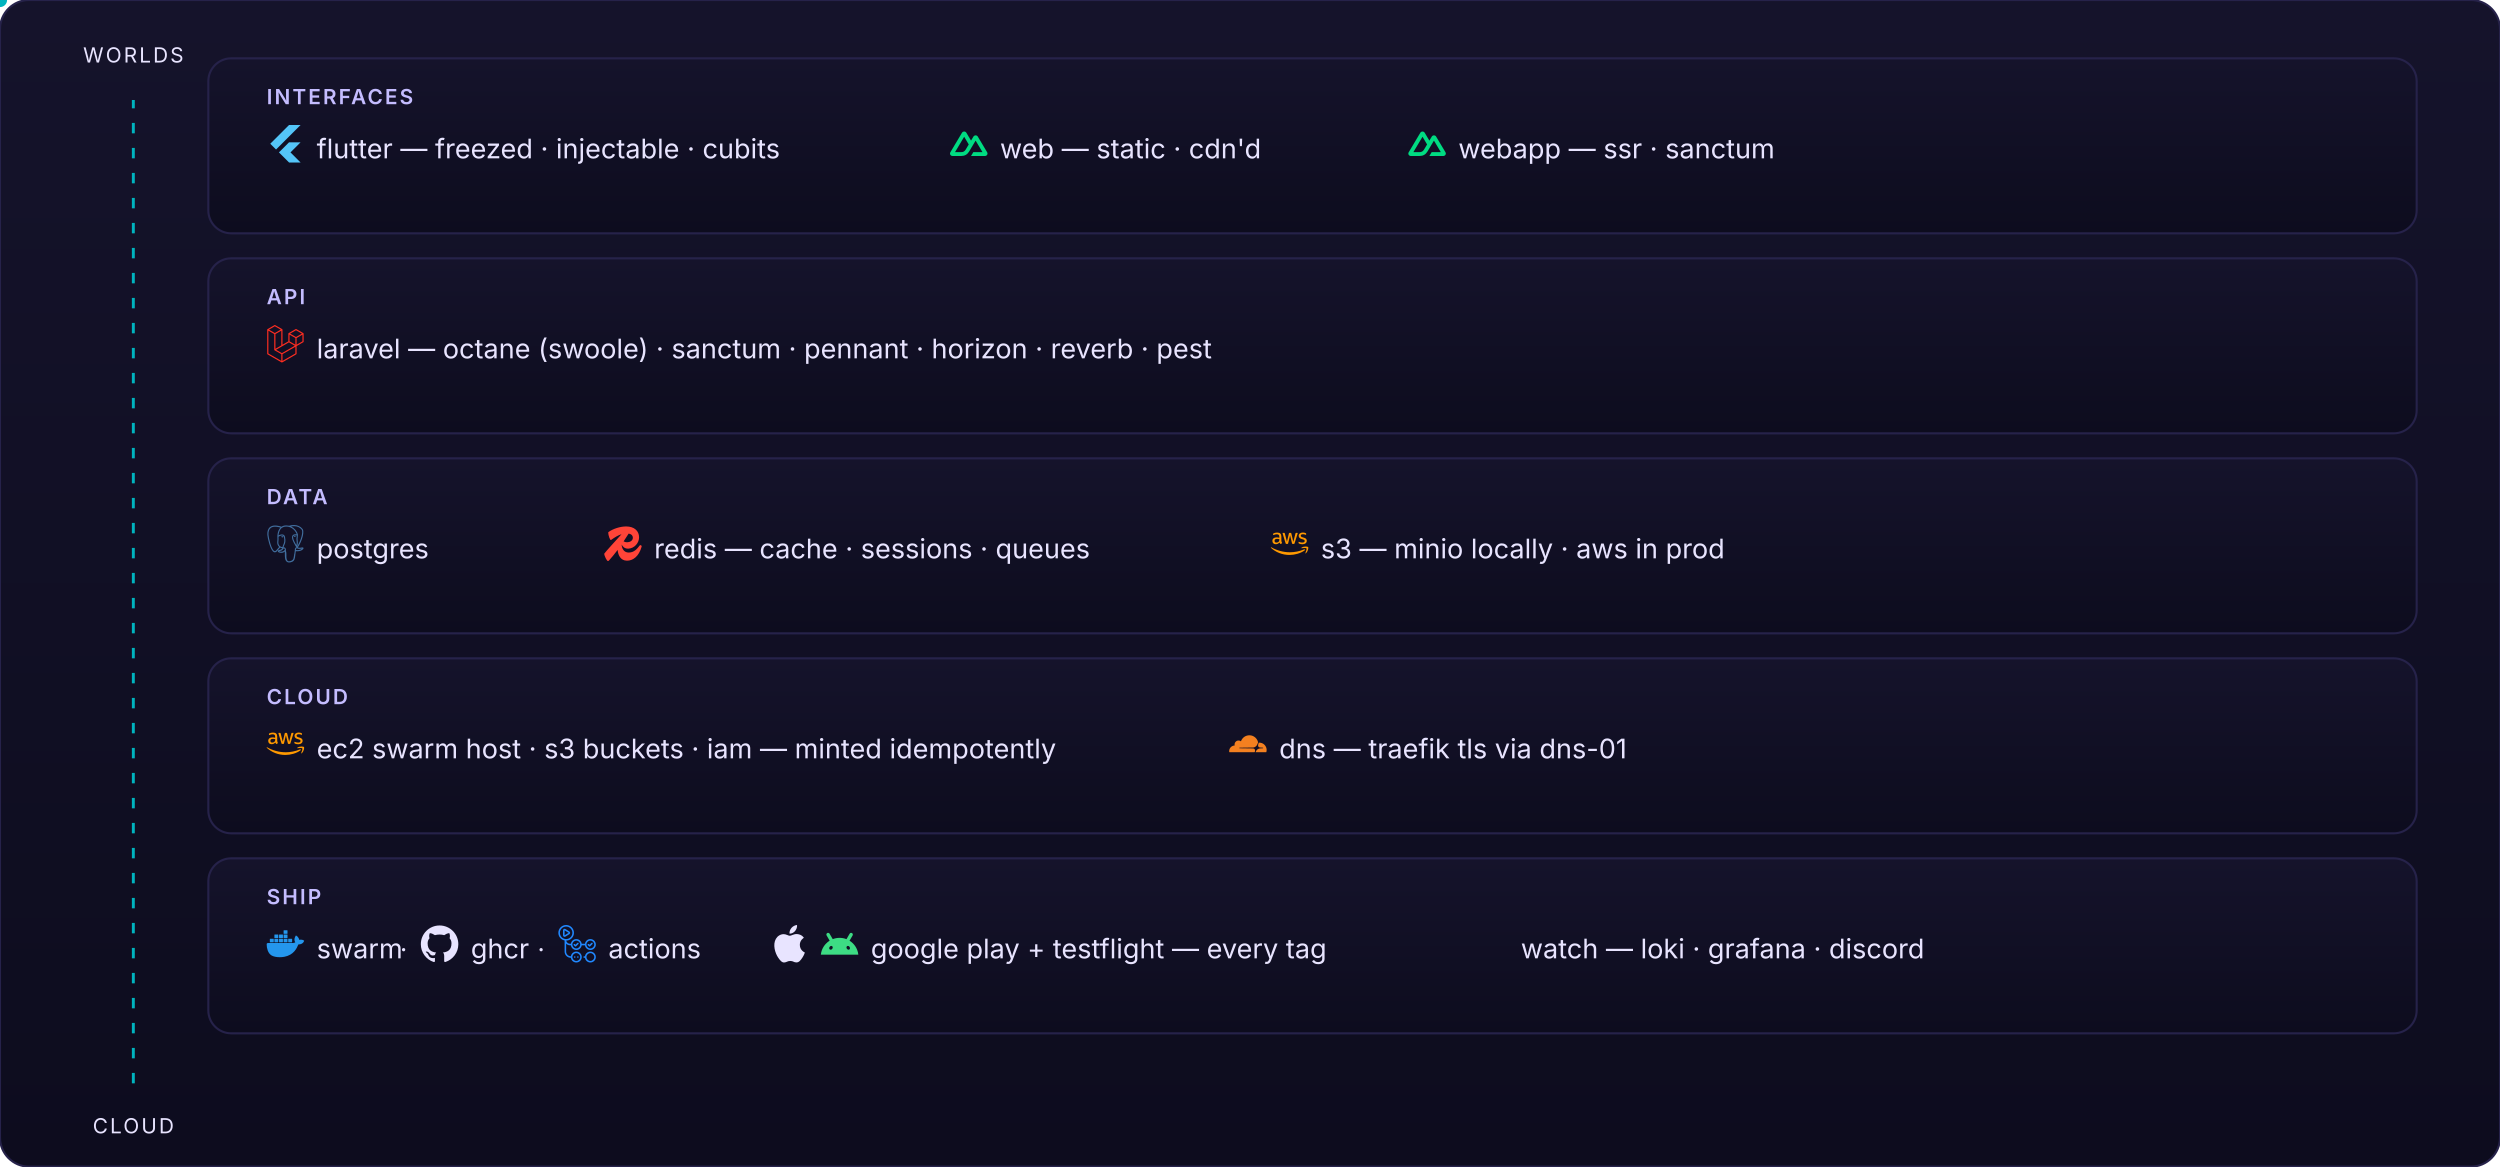
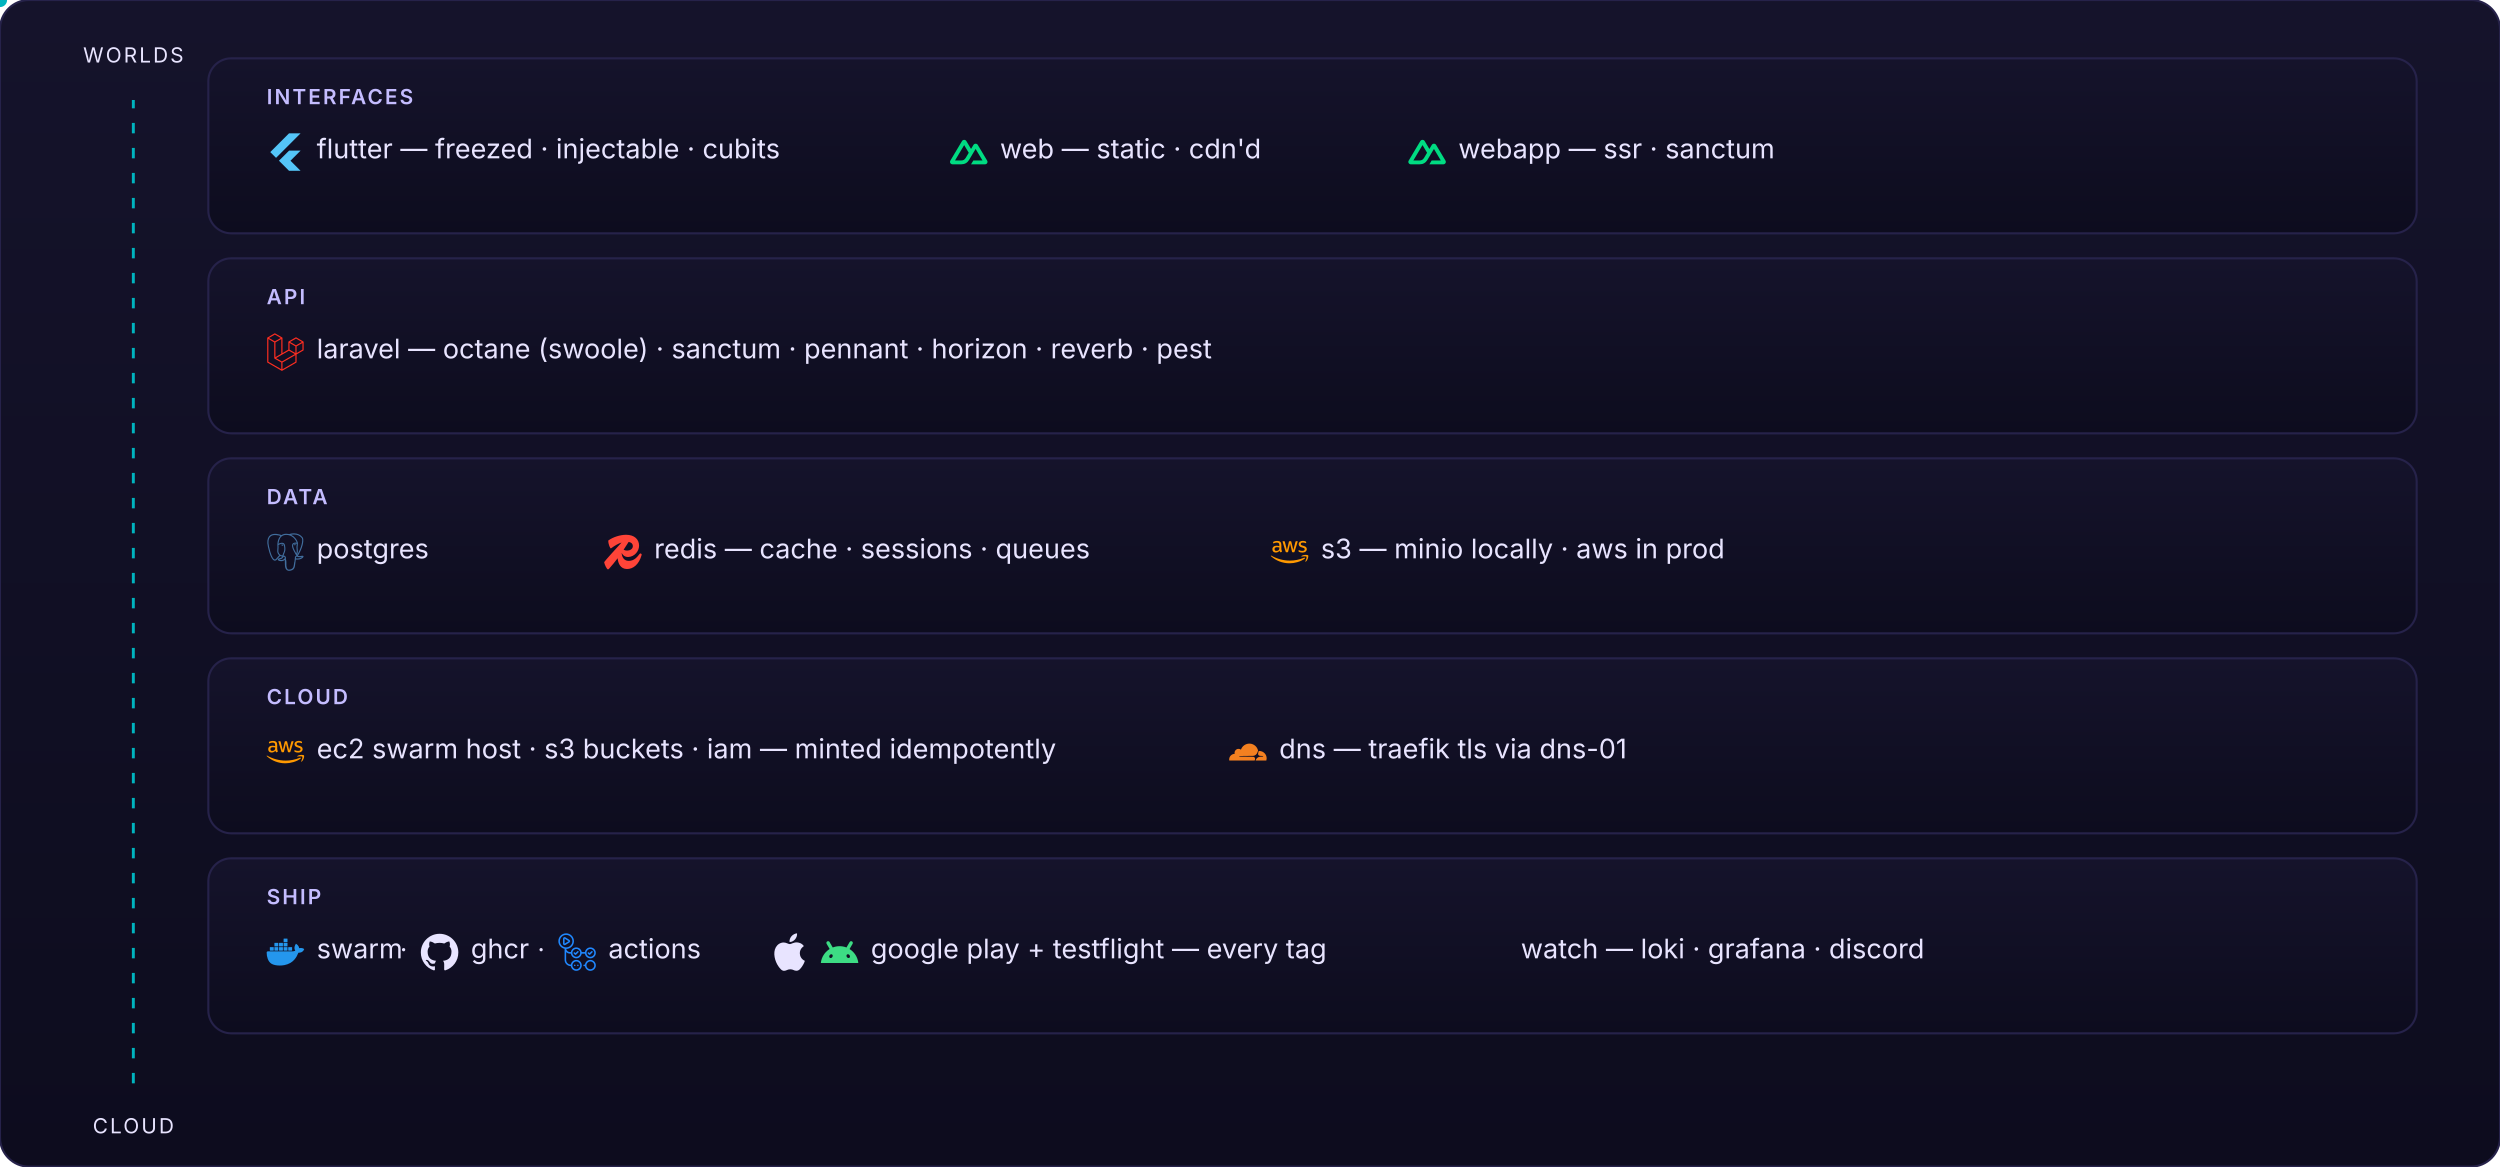
<svg xmlns="http://www.w3.org/2000/svg" width="1200" height="560" viewBox="0 0 1200 560" role="img" aria-label="The stack in five strata — interfaces (flutter, nuxt web and webapp), api (laravel with octane, sanctum, pennant, horizon, reverb, pest), data (postgres, redis, s3), cloud (aws, cloudflare), ship (docker swarm, ghcr, google play plus testflight, loki, grafana, discord) — worlds arise from the cloud substrate upward">
  <defs>
    <linearGradient id="k-fill" x1="0" y1="0" x2="0" y2="1">
      <stop offset="0%" stop-color="#15132b" />
      <stop offset="100%" stop-color="#0d0c1e" />
    </linearGradient>
    <style>
      text { font-family: system-ui, -apple-system, sans-serif; fill: #e8e4ff; }
      .lbl { fill: #c4bcff; font-weight: 600; font-size: 10px; letter-spacing: .1em; }
      .val { font-size: 13px; }
      .slab { fill: url(#k-fill); stroke: #26224a; }
      .spine { stroke: #00b4bf; stroke-width: 1.4; stroke-dasharray: 5 7; animation: dash 1.2s linear infinite reverse; }
      @keyframes dash { to { stroke-dashoffset: -12; } }
    </style>
  </defs>
  <rect width="1200" height="560" rx="14" fill="url(#k-fill)" stroke="#26224a" />
  <line x1="64" y1="520" x2="64" y2="48" class="spine" />
  <circle r="3.4" fill="#00b4bf">
    <animateMotion dur="6s" repeatCount="indefinite" path="M64,520 L64,48" />
  </circle>
  <text x="64" y="544" text-anchor="middle" font-size="10" fill="#a8ecf0" letter-spacing=".1em">CLOUD</text>
  <text x="64" y="30" text-anchor="middle" font-size="10" fill="#c4bcff" letter-spacing=".1em">WORLDS</text>
  <g>
    <rect x="100" y="28" width="1060" height="84" rx="11" class="slab" />
    <text x="128" y="50" class="lbl">INTERFACES</text>
-     <g transform="translate(128,60) scale(0.75)">
+     <g transform="translate(128,64) scale(0.75)">
      <path fill="#54C5F8" d="M14.314 0L2.3 12L6 15.7L21.684.013h-7.357zm.014 11.072L7.857 17.53l6.47 6.47H21.7l-6.46-6.468l6.46-6.46h-7.37z" />
    </g>
    <text x="152" y="76" class="val">flutter — freezed · injectable · cubits</text>
-     <g transform="translate(456,60) scale(0.75)">
+     <g transform="translate(456,64) scale(0.75)">
      <path fill="#00DC82" d="M13.464 19.83h8.922c.283 0 .562-.073.807-.21a1.6 1.6 0 0 0 .591-.574a1.53 1.53 0 0 0 .216-.783a1.53 1.53 0 0 0-.217-.782L17.792 7.414a1.6 1.6 0 0 0-.591-.573a1.65 1.65 0 0 0-.807-.21c-.283 0-.562.073-.807.21a1.6 1.6 0 0 0-.59.573L13.463 9.99L10.47 4.953a1.6 1.6 0 0 0-.591-.573a1.65 1.65 0 0 0-.807-.21c-.284 0-.562.073-.807.21a1.6 1.6 0 0 0-.591.573L.216 17.481a1.53 1.53 0 0 0-.217.782c0 .275.074.545.216.783a1.6 1.6 0 0 0 .59.574c.246.137.525.21.808.21h5.6c2.22 0 3.856-.946 4.982-2.79l2.733-4.593l1.464-2.457l4.395 7.382h-5.859Zm-6.341-2.46l-3.908-.002l5.858-9.842l2.923 4.921l-1.957 3.29c-.748 1.196-1.597 1.632-2.916 1.632" />
    </g>
    <text x="480" y="76" class="val">web — static · cdn'd</text>
-     <g transform="translate(676,60) scale(0.75)">
+     <g transform="translate(676,64) scale(0.75)">
      <path fill="#00DC82" d="M13.464 19.83h8.922c.283 0 .562-.073.807-.21a1.6 1.6 0 0 0 .591-.574a1.53 1.53 0 0 0 .216-.783a1.53 1.53 0 0 0-.217-.782L17.792 7.414a1.6 1.6 0 0 0-.591-.573a1.65 1.65 0 0 0-.807-.21c-.283 0-.562.073-.807.21a1.6 1.6 0 0 0-.59.573L13.463 9.99L10.47 4.953a1.6 1.6 0 0 0-.591-.573a1.65 1.65 0 0 0-.807-.21c-.284 0-.562.073-.807.21a1.6 1.6 0 0 0-.591.573L.216 17.481a1.53 1.53 0 0 0-.217.782c0 .275.074.545.216.783a1.6 1.6 0 0 0 .59.574c.246.137.525.21.808.21h5.6c2.22 0 3.856-.946 4.982-2.79l2.733-4.593l1.464-2.457l4.395 7.382h-5.859Zm-6.341-2.46l-3.908-.002l5.858-9.842l2.923 4.921l-1.957 3.29c-.748 1.196-1.597 1.632-2.916 1.632" />
    </g>
    <text x="700" y="76" class="val">webapp — ssr · sanctum</text>
  </g>
  <g>
    <rect x="100" y="124" width="1060" height="84" rx="11" class="slab" stroke="#988cff" />
    <text x="128" y="146" class="lbl">API</text>
-     <g transform="translate(128,156) scale(0.75)">
+     <g transform="translate(128,160) scale(0.75)">
      <path fill="#FF2D20" d="M23.642 5.43a.4.4 0 0 1 .014.1v5.149c0 .135-.073.26-.189.326l-4.323 2.49v4.934a.38.38 0 0 1-.188.326L9.93 23.949a.3.3 0 0 1-.066.027l-.024.01a.35.35 0 0 1-.192 0q-.016-.005-.03-.012q-.031-.01-.062-.025L.533 18.755a.38.38 0 0 1-.189-.326V2.974q0-.05.014-.098c.003-.012.01-.02.014-.032a.4.4 0 0 1 .023-.058c.004-.013.015-.022.023-.033l.033-.045l.037-.027q.02-.018.041-.034H.53L5.043.05a.38.38 0 0 1 .375 0L9.93 2.647h.002q.021.015.04.033l.038.027c.013.014.02.03.033.045c.008.011.02.021.025.033q.014.029.024.058c.003.011.01.021.013.032q.014.047.014.098v9.652l3.76-2.164V5.527q0-.05.013-.098q.007-.014.013-.032l.024-.059c.007-.012.018-.02.025-.033l.033-.043q.019-.017.037-.028q.02-.017.041-.032h.001l4.513-2.598a.38.38 0 0 1 .375 0l4.513 2.598c.016.01.027.021.042.031l.036.028l.034.044c.008.012.019.021.024.033a.3.3 0 0 1 .024.06q.01.015.015.032m-.74 5.032V6.179l-1.578.908l-2.182 1.256v4.283zm-4.51 7.75v-4.287l-2.147 1.225l-6.126 3.498v4.325zM1.093 3.624v14.588l8.273 4.761v-4.325l-4.322-2.445l-.002-.003H5.04L5 16.169l-.035-.027l-.001-.002q-.018-.018-.031-.04q-.016-.016-.028-.036h-.002l-.02-.047c-.006-.016-.014-.027-.018-.043l-.008-.057q-.005-.02-.006-.041V5.789l-2.18-1.257zM5.23.81L1.47 2.974l3.76 2.164l3.758-2.164zm1.956 13.505l2.182-1.256V3.624l-1.58.91l-2.182 1.255v9.435zm11.581-10.95l-3.76 2.163l3.76 2.163l3.759-2.164zm-.376 4.978L16.21 7.087l-1.58-.907v4.283l2.182 1.256l1.58.908zm-8.65 9.654l5.514-3.148l2.756-1.572l-3.757-2.163l-4.323 2.489l-3.941 2.27z" />
    </g>
    <text x="152" y="172" class="val">laravel — octane (swoole) · sanctum · pennant · horizon · reverb · pest</text>
  </g>
  <g>
    <rect x="100" y="220" width="1060" height="84" rx="11" class="slab" />
    <text x="128" y="242" class="lbl">DATA</text>
-     <g transform="translate(128,252) scale(0.75)">
+     <g transform="translate(128,256) scale(0.75)">
      <path fill="#416E9E" d="M23.56 14.723a.5.5 0 0 0-.057-.12q-.21-.395-1.007-.231c-1.654.34-2.294.13-2.526-.02c1.342-2.048 2.445-4.522 3.041-6.83c.272-1.05.798-3.523.122-4.73a1.6 1.6 0 0 0-.15-.236C21.693.91 19.8.025 17.51.001c-1.495-.016-2.77.346-3.116.479a10 10 0 0 0-.516-.082a8 8 0 0 0-1.312-.127c-1.182-.019-2.203.264-3.05.84C8.66.79 4.729-.534 2.296 1.19C.935 2.153.309 3.873.43 6.304c.041.818.507 3.334 1.243 5.744q.69 2.26 1.433 3.582q.83 1.493 1.714 1.79c.448.148 1.133.143 1.858-.729a56 56 0 0 1 1.945-2.206c.435.235.906.362 1.39.377v.004a11 11 0 0 0-.247.305c-.339.43-.41.52-1.5.745c-.31.064-1.134.233-1.146.811a.6.6 0 0 0 .091.327c.227.423.922.61 1.015.633c1.335.333 2.505.092 3.372-.679c-.017 2.231.077 4.418.345 5.088c.221.553.762 1.904 2.47 1.904q.375.001.829-.094c1.782-.382 2.556-1.17 2.855-2.906c.15-.87.402-2.875.539-4.101c.017-.07.036-.12.057-.136c0 0 .07-.048.427.03l.044.007l.254.022l.015.001c.847.039 1.911-.142 2.531-.43c.644-.3 1.806-1.033 1.595-1.67M2.37 11.876c-.744-2.435-1.178-4.885-1.212-5.571c-.109-2.172.417-3.683 1.562-4.493c1.837-1.299 4.84-.54 6.108-.13l-.01.01C6.795 3.734 6.843 7.226 6.85 7.44c0 .082.006.199.016.36c.034.586.1 1.68-.074 2.918c-.16 1.15.194 2.276.973 3.089q.12.126.252.237c-.347.371-1.1 1.193-1.903 2.158c-.568.682-.96.551-1.088.508c-.392-.13-.813-.587-1.239-1.322c-.48-.839-.963-2.032-1.415-3.512m6.007 5.088a1.6 1.6 0 0 1-.432-.178c.089-.039.237-.09.483-.14c1.284-.265 1.482-.451 1.915-1a8 8 0 0 1 .367-.443a.4.4 0 0 0 .074-.13c.17-.151.272-.11.436-.042c.156.065.308.26.37.475c.03.102.062.295-.045.445c-.904 1.266-2.222 1.25-3.168 1.013m2.094-3.988l-.052.14c-.133.357-.257.689-.334 1.004c-.667-.002-1.317-.288-1.81-.803c-.628-.655-.913-1.566-.783-2.5c.183-1.308.116-2.447.08-3.059l-.013-.22c.296-.262 1.666-.996 2.643-.772c.446.102.718.406.83.928c.585 2.704.078 3.83-.33 4.736a9 9 0 0 0-.23.546m7.364 4.572q-.024.266-.062.596l-.146.438a.4.4 0 0 0-.018.108c-.006.475-.054.649-.115.87a4.8 4.8 0 0 0-.18 1.057c-.11 1.414-.878 2.227-2.417 2.556c-1.515.325-1.784-.496-2.02-1.221a7 7 0 0 0-.078-.227c-.215-.586-.19-1.412-.157-2.555c.016-.561-.025-1.901-.33-2.646q.006-.44.019-.892a.4.4 0 0 0-.016-.113a2 2 0 0 0-.044-.208c-.122-.428-.42-.786-.78-.935c-.142-.059-.403-.167-.717-.087c.067-.276.183-.587.309-.925l.053-.142c.06-.16.134-.325.213-.5c.426-.948 1.01-2.246.376-5.178c-.237-1.098-1.03-1.634-2.232-1.51c-.72.075-1.38.366-1.709.532a6 6 0 0 0-.196.104c.092-1.106.439-3.174 1.736-4.482a4 4 0 0 1 .303-.276a.35.35 0 0 0 .145-.064c.752-.57 1.695-.85 2.802-.833q.616.01 1.174.081c1.94.355 3.244 1.447 4.036 2.383c.814.962 1.255 1.931 1.431 2.454c-1.323-.134-2.223.127-2.68.78c-.992 1.418.544 4.172 1.282 5.496c.135.242.252.452.289.54c.24.583.551.972.778 1.256c.07.087.138.171.189.245c-.4.116-1.12.383-1.055 1.717a35 35 0 0 1-.084.815c-.046.208-.07.46-.1.766m.89-1.621c-.04-.832.27-.919.597-1.01l.135-.041a1 1 0 0 0 .134.103c.57.376 1.583.421 3.007.134c-.202.177-.519.4-.953.601c-.41.19-1.096.333-1.747.364c-.72.034-1.086-.08-1.173-.151m.57-9.271a7 7 0 0 1-.105 1.001c-.055.358-.112.728-.127 1.177c-.014.436.04.89.093 1.33c.107.887.216 1.8-.207 2.701a4 4 0 0 1-.188-.385a8 8 0 0 0-.325-.617c-.616-1.104-2.057-3.69-1.32-4.744c.38-.543 1.342-.566 2.179-.463m.228 7.013l-.085-.107l-.035-.044c.726-1.2.584-2.387.457-3.439c-.052-.432-.1-.84-.088-1.222c.013-.407.066-.755.118-1.092c.064-.415.13-.844.111-1.35a.6.6 0 0 0 .012-.19c-.046-.486-.6-1.938-1.73-3.253a7.8 7.8 0 0 0-2.688-2.04A9.3 9.3 0 0 1 17.62.746c2.052.046 3.675.814 4.824 2.283a1 1 0 0 1 .067.1c.723 1.356-.276 6.275-2.987 10.54m-8.816-6.116c-.025.18-.31.423-.621.423l-.081-.006a.8.8 0 0 1-.506-.315c-.046-.06-.12-.178-.106-.285a.22.22 0 0 1 .093-.149c.118-.089.352-.122.61-.086c.316.044.642.193.61.418m7.93-.411c.011.08-.049.2-.153.31a.72.72 0 0 1-.408.223l-.075.005c-.293 0-.541-.234-.56-.371c-.024-.177.264-.31.56-.352c.298-.042.612.009.636.185" />
    </g>
    <text x="152" y="268" class="val">postgres</text>
-     <g transform="translate(290,252) scale(0.75)">
+     <g transform="translate(290,256) scale(0.75)">
      <path fill="#FF4438" d="M22.71 13.145c-1.66 2.092-3.452 4.483-7.038 4.483c-3.203 0-4.397-2.825-4.48-5.12c.701 1.484 2.073 2.685 4.214 2.63c4.117-.133 6.94-3.852 6.94-7.239c0-4.05-3.022-6.972-8.268-6.972c-3.752 0-8.4 1.428-11.455 3.685C2.59 6.937 3.885 9.958 4.35 9.626c2.648-1.904 4.748-3.13 6.784-3.744C8.12 9.244.886 17.05 0 18.425c.1 1.261 1.66 4.648 2.424 4.648c.232 0 .431-.133.664-.365a101 101 0 0 0 5.54-6.765c.222 3.104 1.748 6.898 6.014 6.898c3.819 0 7.604-2.756 9.33-8.965c.2-.764-.73-1.361-1.261-.73zm-4.349-5.013c0 1.959-1.926 2.922-3.685 2.922a4.45 4.45 0 0 1-2.235-.568c1.051-1.592 2.092-3.225 3.21-4.973c1.972.334 2.71 1.43 2.71 2.619" />
    </g>
    <text x="314" y="268" class="val">redis — cache · sessions · queues</text>
-     <g transform="translate(610,252) scale(0.75)">
+     <g transform="translate(610,256) scale(0.75)">
      <path fill="#FF9900" d="M6.763 10.036q.002.446.088.71c.064.176.144.368.256.576c.04.063.056.127.056.183q.002.12-.152.24l-.503.335a.4.4 0 0 1-.208.072q-.12-.002-.239-.112a2.5 2.5 0 0 1-.287-.375a6 6 0 0 1-.248-.471q-.934 1.101-2.347 1.101c-.67 0-1.205-.191-1.596-.574q-.588-.575-.59-1.533c0-.678.239-1.23.726-1.644c.487-.415 1.133-.623 1.955-.623c.272 0 .551.024.846.064c.296.04.6.104.918.176v-.583q-.001-.909-.375-1.277c-.255-.248-.686-.367-1.3-.367c-.28 0-.568.031-.863.103q-.443.106-.862.272a2 2 0 0 1-.28.104a.5.5 0 0 1-.127.023q-.168.002-.168-.247v-.391c0-.128.016-.224.056-.28a.6.6 0 0 1 .224-.167a4.6 4.6 0 0 1 1.005-.36a4.8 4.8 0 0 1 1.246-.151c.95 0 1.644.216 2.091.647q.66.645.662 1.963v2.586zm-3.24 1.214c.263 0 .534-.048.822-.144a1.8 1.8 0 0 0 .758-.51a1.3 1.3 0 0 0 .272-.512c.047-.191.08-.423.08-.694v-.335a7 7 0 0 0-.735-.136a6 6 0 0 0-.75-.048c-.535 0-.926.104-1.19.32c-.263.215-.39.518-.39.917c0 .375.095.655.295.846c.191.2.47.296.838.296m6.41.862c-.144 0-.24-.024-.304-.08c-.064-.048-.12-.16-.168-.311L7.586 5.55a1.4 1.4 0 0 1-.072-.32c0-.128.064-.2.191-.2h.783q.227-.001.31.08c.065.048.113.16.16.312l1.342 5.284l1.245-5.284q.058-.24.151-.312a.55.55 0 0 1 .32-.08h.638c.152 0 .256.025.32.08c.063.048.12.16.151.312l1.261 5.348l1.381-5.348q.074-.24.16-.312a.52.52 0 0 1 .311-.08h.743c.127 0 .2.065.2.2c0 .04-.009.08-.017.128a1 1 0 0 1-.056.2l-1.923 6.17q-.072.24-.168.311a.5.5 0 0 1-.303.08h-.687c-.151 0-.255-.024-.32-.08c-.063-.056-.119-.16-.15-.32l-1.238-5.148l-1.23 5.14c-.04.16-.087.264-.15.32c-.065.056-.177.08-.32.08zm10.256.215c-.415 0-.83-.048-1.229-.143c-.399-.096-.71-.2-.918-.32c-.128-.071-.215-.151-.247-.223a.6.6 0 0 1-.048-.224v-.407c0-.167.064-.247.183-.247q.072 0 .144.024c.048.016.12.048.2.08q.408.181.878.279c.319.064.63.096.95.096c.502 0 .894-.088 1.165-.264a.86.86 0 0 0 .415-.758a.78.78 0 0 0-.215-.559c-.144-.151-.416-.287-.807-.415l-1.157-.36c-.583-.183-1.014-.454-1.277-.813a1.9 1.9 0 0 1-.4-1.158q0-.502.216-.886c.144-.255.335-.479.575-.654c.24-.184.51-.32.83-.415c.32-.096.655-.136 1.006-.136c.175 0 .359.008.535.032c.183.024.35.056.518.088q.24.058.455.127q.216.072.336.144a.7.7 0 0 1 .24.2a.43.43 0 0 1 .071.263v.375q-.002.254-.184.256a.8.8 0 0 1-.303-.096a3.65 3.65 0 0 0-1.532-.311c-.455 0-.815.071-1.062.223s-.375.383-.375.71c0 .224.08.416.24.567c.159.152.454.304.877.44l1.134.358c.574.184.99.44 1.237.767s.367.702.367 1.117c0 .343-.072.655-.207.926a2.2 2.2 0 0 1-.583.703c-.248.2-.543.343-.886.447c-.36.111-.734.167-1.142.167m1.509 3.88c-2.626 1.94-6.442 2.969-9.722 2.969c-4.598 0-8.74-1.7-11.87-4.526c-.247-.223-.024-.527.272-.351c3.384 1.963 7.559 3.153 11.877 3.153c2.914 0 6.114-.607 9.06-1.852c.439-.2.814.287.383.607m1.094-1.246c-.336-.43-2.22-.207-3.074-.103c-.255.032-.295-.192-.063-.36c1.5-1.053 3.967-.75 4.254-.399c.287.36-.08 2.826-1.485 4.007c-.215.184-.423.088-.327-.151c.32-.79 1.03-2.57.695-2.994" />
    </g>
    <text x="634" y="268" class="val">s3 — minio locally · aws in prod</text>
  </g>
  <g>
    <rect x="100" y="316" width="1060" height="84" rx="11" class="slab" />
    <text x="128" y="338" class="lbl">CLOUD</text>
-     <g transform="translate(128,348) scale(0.75)">
+     <g transform="translate(128,352) scale(0.75)">
      <path fill="#FF9900" d="M6.763 10.036q.002.446.088.71c.064.176.144.368.256.576c.04.063.056.127.056.183q.002.12-.152.24l-.503.335a.4.4 0 0 1-.208.072q-.12-.002-.239-.112a2.5 2.5 0 0 1-.287-.375a6 6 0 0 1-.248-.471q-.934 1.101-2.347 1.101c-.67 0-1.205-.191-1.596-.574q-.588-.575-.59-1.533c0-.678.239-1.23.726-1.644c.487-.415 1.133-.623 1.955-.623c.272 0 .551.024.846.064c.296.04.6.104.918.176v-.583q-.001-.909-.375-1.277c-.255-.248-.686-.367-1.3-.367c-.28 0-.568.031-.863.103q-.443.106-.862.272a2 2 0 0 1-.28.104a.5.5 0 0 1-.127.023q-.168.002-.168-.247v-.391c0-.128.016-.224.056-.28a.6.6 0 0 1 .224-.167a4.6 4.6 0 0 1 1.005-.36a4.8 4.8 0 0 1 1.246-.151c.95 0 1.644.216 2.091.647q.66.645.662 1.963v2.586zm-3.24 1.214c.263 0 .534-.048.822-.144a1.8 1.8 0 0 0 .758-.51a1.3 1.3 0 0 0 .272-.512c.047-.191.08-.423.08-.694v-.335a7 7 0 0 0-.735-.136a6 6 0 0 0-.75-.048c-.535 0-.926.104-1.19.32c-.263.215-.39.518-.39.917c0 .375.095.655.295.846c.191.2.47.296.838.296m6.41.862c-.144 0-.24-.024-.304-.08c-.064-.048-.12-.16-.168-.311L7.586 5.55a1.4 1.4 0 0 1-.072-.32c0-.128.064-.2.191-.2h.783q.227-.001.31.08c.065.048.113.16.16.312l1.342 5.284l1.245-5.284q.058-.24.151-.312a.55.55 0 0 1 .32-.08h.638c.152 0 .256.025.32.08c.063.048.12.16.151.312l1.261 5.348l1.381-5.348q.074-.24.16-.312a.52.52 0 0 1 .311-.08h.743c.127 0 .2.065.2.2c0 .04-.009.08-.017.128a1 1 0 0 1-.056.2l-1.923 6.17q-.072.24-.168.311a.5.5 0 0 1-.303.08h-.687c-.151 0-.255-.024-.32-.08c-.063-.056-.119-.16-.15-.32l-1.238-5.148l-1.23 5.14c-.04.16-.087.264-.15.32c-.065.056-.177.08-.32.08zm10.256.215c-.415 0-.83-.048-1.229-.143c-.399-.096-.71-.2-.918-.32c-.128-.071-.215-.151-.247-.223a.6.6 0 0 1-.048-.224v-.407c0-.167.064-.247.183-.247q.072 0 .144.024c.048.016.12.048.2.08q.408.181.878.279c.319.064.63.096.95.096c.502 0 .894-.088 1.165-.264a.86.86 0 0 0 .415-.758a.78.78 0 0 0-.215-.559c-.144-.151-.416-.287-.807-.415l-1.157-.36c-.583-.183-1.014-.454-1.277-.813a1.9 1.9 0 0 1-.4-1.158q0-.502.216-.886c.144-.255.335-.479.575-.654c.24-.184.51-.32.83-.415c.32-.096.655-.136 1.006-.136c.175 0 .359.008.535.032c.183.024.35.056.518.088q.24.058.455.127q.216.072.336.144a.7.7 0 0 1 .24.2a.43.43 0 0 1 .071.263v.375q-.002.254-.184.256a.8.8 0 0 1-.303-.096a3.65 3.65 0 0 0-1.532-.311c-.455 0-.815.071-1.062.223s-.375.383-.375.71c0 .224.08.416.24.567c.159.152.454.304.877.44l1.134.358c.574.184.99.44 1.237.767s.367.702.367 1.117c0 .343-.072.655-.207.926a2.2 2.2 0 0 1-.583.703c-.248.2-.543.343-.886.447c-.36.111-.734.167-1.142.167m1.509 3.88c-2.626 1.94-6.442 2.969-9.722 2.969c-4.598 0-8.74-1.7-11.87-4.526c-.247-.223-.024-.527.272-.351c3.384 1.963 7.559 3.153 11.877 3.153c2.914 0 6.114-.607 9.06-1.852c.439-.2.814.287.383.607m1.094-1.246c-.336-.43-2.22-.207-3.074-.103c-.255.032-.295-.192-.063-.36c1.5-1.053 3.967-.75 4.254-.399c.287.36-.08 2.826-1.485 4.007c-.215.184-.423.088-.327-.151c.32-.79 1.03-2.57.695-2.994" />
    </g>
    <text x="152" y="364" class="val">ec2 swarm host · s3 buckets · iam — minted idempotently</text>
-     <g transform="translate(590,348) scale(0.75)">
+     <g transform="translate(590,352) scale(0.75)">
      <path fill="#F38020" d="M16.509 16.845c.147-.507.09-.971-.155-1.316c-.225-.316-.605-.499-1.062-.52l-8.66-.113a.16.16 0 0 1-.133-.07a.2.2 0 0 1-.02-.156a.24.24 0 0 1 .203-.156l8.736-.113c1.035-.049 2.16-.886 2.554-1.913l.499-1.302a.27.27 0 0 0 .014-.168a5.689 5.689 0 0 0-10.937-.584a2.58 2.58 0 0 0-1.794-.498a2.56 2.56 0 0 0-2.223 3.18A3.634 3.634 0 0 0 0 16.751q.002.264.035.527a.174.174 0 0 0 .17.148h15.98a.22.22 0 0 0 .204-.155zm2.757-5.564c-.077 0-.161 0-.239.011c-.056 0-.105.042-.127.098l-.337 1.174c-.148.507-.092.971.154 1.317c.225.316.605.498 1.062.52l1.844.113c.056 0 .105.026.133.07a.2.2 0 0 1 .021.156a.24.24 0 0 1-.204.156l-1.92.112c-1.042.049-2.159.887-2.553 1.914l-.141.358c-.028.072.021.142.099.142h6.597a.174.174 0 0 0 .17-.126a5 5 0 0 0 .175-1.28a4.74 4.74 0 0 0-4.734-4.727" />
    </g>
    <text x="614" y="364" class="val">dns — traefik tls via dns-01</text>
  </g>
  <g>
    <rect x="100" y="412" width="1060" height="84" rx="11" class="slab" />
    <text x="128" y="434" class="lbl">SHIP</text>
-     <g transform="translate(128,444) scale(0.75)">
+     <g transform="translate(128,448) scale(0.75)">
      <path fill="#2496ED" d="M13.983 11.078h2.119a.186.186 0 0 0 .186-.185V9.006a.186.186 0 0 0-.186-.186h-2.119a.185.185 0 0 0-.185.185v1.888c0 .102.083.185.185.185m-2.954-5.43h2.118a.186.186 0 0 0 .186-.186V3.574a.186.186 0 0 0-.186-.185h-2.118a.185.185 0 0 0-.185.185v1.888c0 .102.082.185.185.185m0 2.716h2.118a.187.187 0 0 0 .186-.186V6.29a.186.186 0 0 0-.186-.185h-2.118a.185.185 0 0 0-.185.185v1.887c0 .102.082.185.185.186m-2.93 0h2.12a.186.186 0 0 0 .184-.186V6.29a.185.185 0 0 0-.185-.185H8.1a.185.185 0 0 0-.185.185v1.887c0 .102.083.185.185.186m-2.964 0h2.119a.186.186 0 0 0 .185-.186V6.29a.185.185 0 0 0-.185-.185H5.136a.186.186 0 0 0-.186.185v1.887c0 .102.084.185.186.186m5.893 2.715h2.118a.186.186 0 0 0 .186-.185V9.006a.186.186 0 0 0-.186-.186h-2.118a.185.185 0 0 0-.185.185v1.888c0 .102.082.185.185.185m-2.93 0h2.12a.185.185 0 0 0 .184-.185V9.006a.185.185 0 0 0-.184-.186h-2.12a.185.185 0 0 0-.184.185v1.888c0 .102.083.185.185.185m-2.964 0h2.119a.185.185 0 0 0 .185-.185V9.006a.185.185 0 0 0-.184-.186h-2.12a.186.186 0 0 0-.186.186v1.887c0 .102.084.185.186.185m-2.92 0h2.12a.185.185 0 0 0 .184-.185V9.006a.185.185 0 0 0-.184-.186h-2.12a.185.185 0 0 0-.184.185v1.888c0 .102.082.185.185.185M23.763 9.89c-.065-.051-.672-.51-1.954-.51q-.508.001-1.01.087c-.248-1.7-1.653-2.53-1.716-2.566l-.344-.199l-.226.327c-.284.438-.49.922-.612 1.43c-.23.97-.09 1.882.403 2.661c-.595.332-1.55.413-1.744.42H.751a.75.75 0 0 0-.75.748a11.4 11.4 0 0 0 .692 4.062c.545 1.428 1.355 2.48 2.41 3.124c1.18.723 3.1 1.137 5.275 1.137a15.7 15.7 0 0 0 2.93-.266a12.3 12.3 0 0 0 3.823-1.389a10.5 10.5 0 0 0 2.61-2.136c1.252-1.418 1.998-2.997 2.553-4.4h.221c1.372 0 2.215-.549 2.68-1.009c.309-.293.55-.65.707-1.046l.098-.288Z" />
    </g>
    <text x="152" y="460" class="val">swarm</text>
    <text x="192" y="460" fill="#9d97c9">·</text>
-     <g transform="translate(202,444) scale(0.75)">
+     <g transform="translate(202,448) scale(0.75)">
      <path fill="#E8E4FF" d="M12 .297c-6.63 0-12 5.373-12 12c0 5.303 3.438 9.8 8.205 11.385c.6.113.82-.258.82-.577c0-.285-.01-1.04-.015-2.04c-3.338.724-4.042-1.61-4.042-1.61C4.422 18.07 3.633 17.7 3.633 17.7c-1.087-.744.084-.729.084-.729c1.205.084 1.838 1.236 1.838 1.236c1.07 1.835 2.809 1.305 3.495.998c.108-.776.417-1.305.76-1.605c-2.665-.3-5.466-1.332-5.466-5.93c0-1.31.465-2.38 1.235-3.22c-.135-.303-.54-1.523.105-3.176c0 0 1.005-.322 3.3 1.23c.96-.267 1.98-.399 3-.405c1.02.006 2.04.138 3 .405c2.28-1.552 3.285-1.23 3.285-1.23c.645 1.653.24 2.873.12 3.176c.765.84 1.23 1.91 1.23 3.22c0 4.61-2.805 5.625-5.475 5.92c.42.36.81 1.096.81 2.22c0 1.606-.015 2.896-.015 3.286c0 .315.21.69.825.57C20.565 22.092 24 17.592 24 12.297c0-6.627-5.373-12-12-12" />
    </g>
    <text x="226" y="460" class="val">ghcr</text>
    <text x="258" y="460" fill="#9d97c9">·</text>
-     <g transform="translate(268,444) scale(0.75)">
+     <g transform="translate(268,448) scale(0.75)">
      <path fill="#2088FF" d="M10.984 13.836a.5.5 0 0 1-.353-.146l-.745-.743a.5.5 0 1 1 .706-.708l.392.391l1.181-1.18a.5.5 0 0 1 .708.707l-1.535 1.533a.5.5 0 0 1-.354.146m9.353-.147l1.534-1.532a.5.5 0 0 0-.707-.707l-1.181 1.18l-.392-.391a.5.5 0 1 0-.706.708l.746.743a.497.497 0 0 0 .706-.001M4.527 7.452l2.557-1.585A1 1 0 0 0 7.09 4.17L4.533 2.56A1 1 0 0 0 3 3.406v3.196a1.001 1.001 0 0 0 1.527.85m2.03-2.436L4 6.602V3.406zM24 12.5c0 1.93-1.57 3.5-3.5 3.5a3.5 3.5 0 0 1-3.46-3h-2.08a3.5 3.5 0 0 1-3.46 3a3.5 3.5 0 0 1-3.46-3h-.558c-.972 0-1.85-.399-2.482-1.042V17c0 1.654 1.346 3 3 3h.04c.244-1.693 1.7-3 3.46-3c1.93 0 3.5 1.57 3.5 3.5S13.43 24 11.5 24a3.5 3.5 0 0 1-3.46-3H8c-2.206 0-4-1.794-4-4V9.899A5.01 5.01 0 0 1 0 5c0-2.757 2.243-5 5-5s5 2.243 5 5a5.005 5.005 0 0 1-4.952 4.998A2.48 2.48 0 0 0 7.482 12h.558c.244-1.693 1.7-3 3.46-3a3.5 3.5 0 0 1 3.46 3h2.08a3.5 3.5 0 0 1 3.46-3c1.93 0 3.5 1.57 3.5 3.5m-15 8c0 1.378 1.122 2.5 2.5 2.5s2.5-1.122 2.5-2.5s-1.122-2.5-2.5-2.5S9 19.122 9 20.5M5 9c2.206 0 4-1.794 4-4S7.206 1 5 1S1 2.794 1 5s1.794 4 4 4m9 3.5c0-1.378-1.122-2.5-2.5-2.5S9 11.122 9 12.5s1.122 2.5 2.5 2.5s2.5-1.122 2.5-2.5m9 0c0-1.378-1.122-2.5-2.5-2.5S18 11.122 18 12.5s1.122 2.5 2.5 2.5s2.5-1.122 2.5-2.5m-13 8a.5.5 0 1 0 1 0a.5.5 0 0 0-1 0m2 0a.5.5 0 1 0 1 0a.5.5 0 0 0-1 0m12 0c0 1.93-1.57 3.5-3.5 3.5a3.5 3.5 0 0 1-3.46-3.002l-.021.005l-.506.017h-.017a.5.5 0 0 1-.016-.999l.506-.017c.018-.002.035.006.052.007A3.5 3.5 0 0 1 20.5 17c1.93 0 3.5 1.57 3.5 3.5m-1 0c0-1.378-1.122-2.5-2.5-2.5S18 19.122 18 20.5s1.122 2.5 2.5 2.5s2.5-1.122 2.5-2.5" />
    </g>
    <text x="292" y="460" class="val">actions</text>
-     <g transform="translate(370,444) scale(0.75)">
+     <g transform="translate(370,448) scale(0.75)">
      <path fill="#E8E4FF" d="M12.152 6.896c-.948 0-2.415-1.078-3.96-1.04c-2.04.027-3.91 1.183-4.961 3.014c-2.117 3.675-.546 9.103 1.519 12.09c1.013 1.454 2.208 3.09 3.792 3.039c1.52-.065 2.09-.987 3.935-.987c1.831 0 2.35.987 3.96.948c1.637-.026 2.676-1.48 3.676-2.948c1.156-1.688 1.636-3.325 1.662-3.415c-.039-.013-3.182-1.221-3.22-4.857c-.026-3.04 2.48-4.494 2.597-4.559c-1.429-2.09-3.623-2.324-4.39-2.376c-2-.156-3.675 1.09-4.61 1.09zM15.53 3.83c.843-1.012 1.4-2.427 1.245-3.83c-1.207.052-2.662.805-3.532 1.818c-.78.896-1.454 2.338-1.273 3.714c1.338.104 2.715-.688 3.559-1.701" />
    </g>
-     <g transform="translate(394,444) scale(0.75)">
+     <g transform="translate(394,448) scale(0.75)">
      <path fill="#3DDC84" d="M18.44 5.559q-1.015 1.748-2.028 3.498q-.055-.023-.111-.043a12.1 12.1 0 0 0-8.68.033C7.537 8.897 5.868 6.026 5.6 5.56a1 1 0 0 0-.141-.19a1.104 1.104 0 0 0-1.768 1.298c1.947 3.37-.096-.216 1.948 3.36c.017.03-.495.263-1.393 1.017C2.9 12.176.452 14.772 0 18.99h24a11.7 11.7 0 0 0-.746-3.068a12.1 12.1 0 0 0-2.74-4.184a12 12 0 0 0-2.131-1.687c.66-1.122 1.312-2.256 1.965-3.385a1.11 1.11 0 0 0-.008-1.12a1.1 1.1 0 0 0-.852-.532c-.522-.054-.939.313-1.049.545m-.04 8.46c.395.593.324 1.331-.156 1.65c-.48.32-1.188.1-1.582-.493s-.324-1.33.156-1.65c.473-.316 1.182-.11 1.582.494m-11.193-.492c.48.32.55 1.058.156 1.65c-.394.593-1.103.815-1.584.495c-.48-.32-.55-1.058-.156-1.65c.4-.603 1.109-.811 1.584-.495" />
    </g>
    <text x="418" y="460" class="val">google play + testflight — every tag</text>
    <text x="730" y="460" class="val">watch — loki · grafana · discord</text>
  </g>
</svg>
